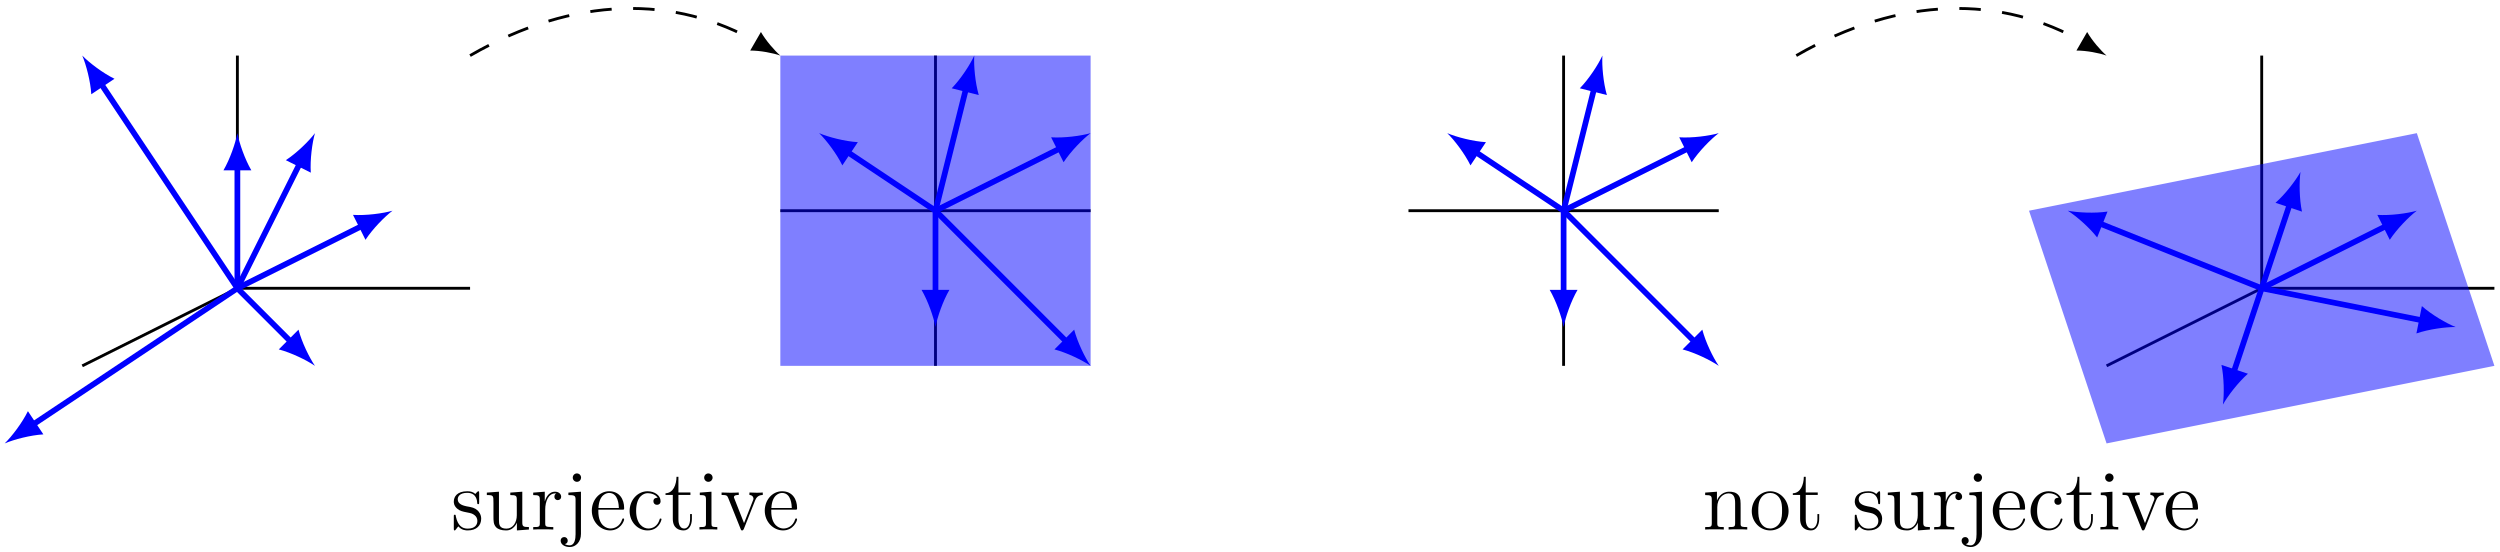
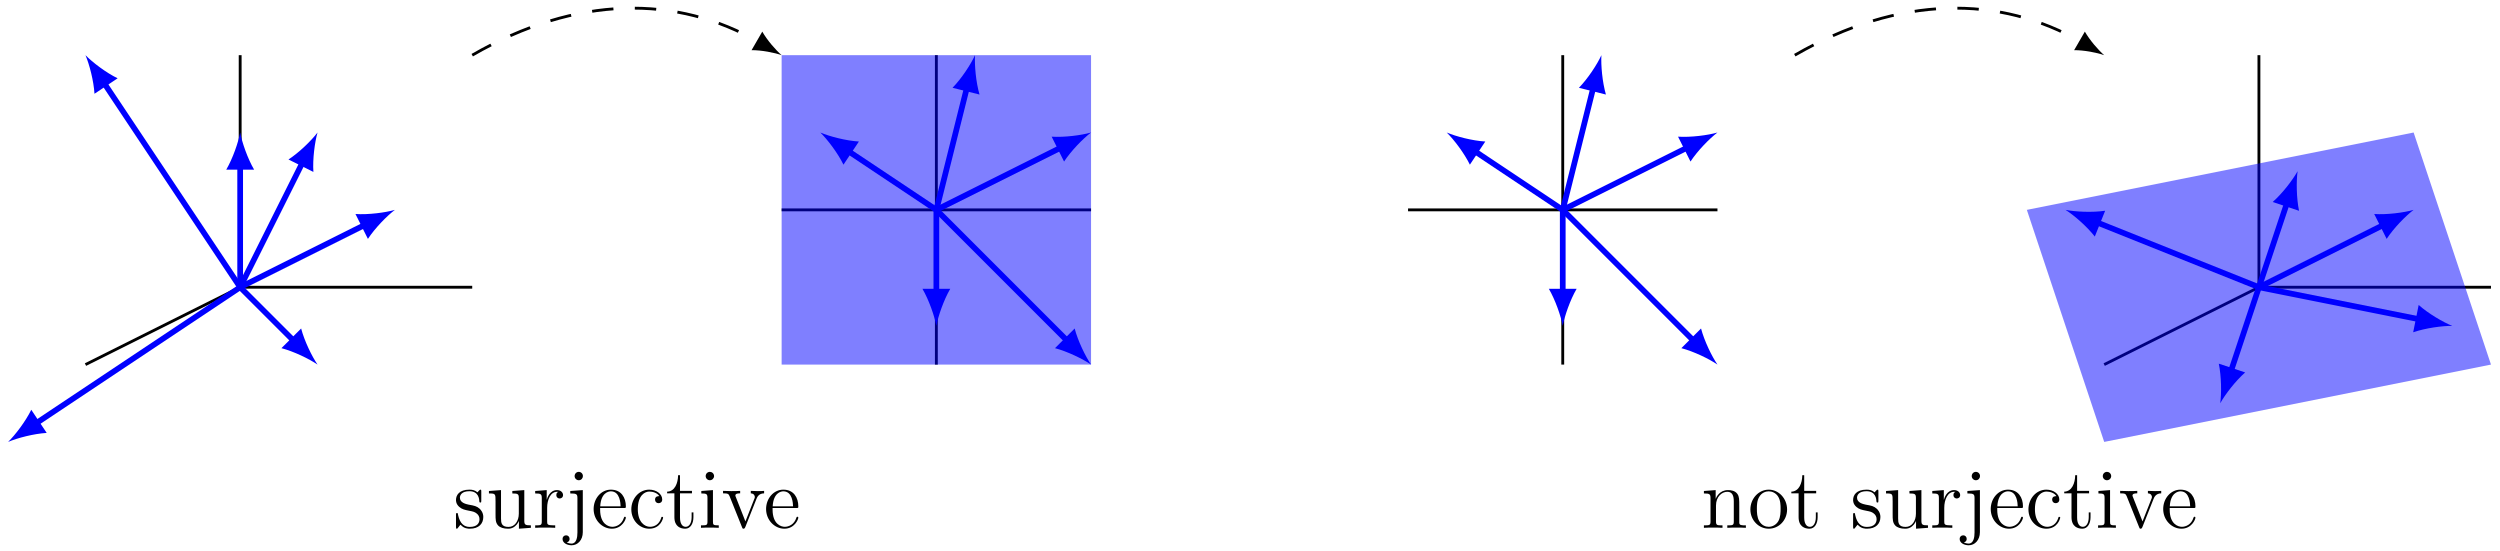
- <svg xmlns="http://www.w3.org/2000/svg" xmlns:xlink="http://www.w3.org/1999/xlink" width="348.08pt" height="76.835pt" viewBox="0 0 348.08 76.835" version="1.1">
+ <svg xmlns="http://www.w3.org/2000/svg" xmlns:xlink="http://www.w3.org/1999/xlink" width="349.04pt" height="76.88pt" viewBox="0 0 349.04 76.88" version="1.1">
  <defs>
    <g>
      <symbol overflow="visible" id="glyph0-0">
        <path style="stroke:none;" d="" />
      </symbol>
      <symbol overflow="visible" id="glyph0-1">
        <path style="stroke:none;" d="M 4.203 -1.516 C 4.203 -2.156 3.812 -2.547 3.703 -2.656 C 3.281 -3.031 2.953 -3.094 2.156 -3.234 C 1.812 -3.312 0.938 -3.484 0.938 -4.203 C 0.938 -4.562 1.188 -5.109 2.266 -5.109 C 3.562 -5.109 3.641 -4 3.656 -3.641 C 3.672 -3.531 3.75 -3.531 3.797 -3.531 C 3.922 -3.531 3.922 -3.594 3.922 -3.812 L 3.922 -5.062 C 3.922 -5.266 3.922 -5.328 3.797 -5.328 C 3.703 -5.328 3.484 -5.062 3.391 -4.953 C 3.031 -5.266 2.656 -5.328 2.266 -5.328 C 0.828 -5.328 0.391 -4.547 0.391 -3.891 C 0.391 -3.75 0.391 -3.328 0.844 -2.922 C 1.234 -2.578 1.641 -2.5 2.188 -2.391 C 2.844 -2.266 3 -2.219 3.297 -1.984 C 3.516 -1.812 3.672 -1.547 3.672 -1.203 C 3.672 -0.688 3.375 -0.125 2.312 -0.125 C 1.531 -0.125 0.953 -0.578 0.688 -1.766 C 0.641 -1.984 0.641 -2.016 0.641 -2.016 C 0.609 -2.062 0.562 -2.062 0.531 -2.062 C 0.391 -2.062 0.391 -2 0.391 -1.781 L 0.391 -0.156 C 0.391 0.062 0.391 0.125 0.516 0.125 C 0.578 0.125 0.578 0.109 0.781 -0.141 C 0.844 -0.234 0.844 -0.25 1.031 -0.438 C 1.484 0.125 2.125 0.125 2.328 0.125 C 3.578 0.125 4.203 -0.578 4.203 -1.516 Z M 4.203 -1.516 " />
      </symbol>
      <symbol overflow="visible" id="glyph0-2">
        <path style="stroke:none;" d="M 6.234 0 L 6.234 -0.344 C 5.422 -0.344 5.312 -0.438 5.312 -1.016 L 5.312 -5.266 L 3.641 -5.141 L 3.641 -4.797 C 4.453 -4.797 4.547 -4.703 4.547 -4.125 L 4.547 -1.984 C 4.547 -0.969 4 -0.125 3.109 -0.125 C 2.125 -0.125 2.062 -0.688 2.062 -1.312 L 2.062 -5.266 L 0.375 -5.141 L 0.375 -4.797 C 1.297 -4.797 1.297 -4.75 1.297 -3.688 L 1.297 -1.906 C 1.297 -1.156 1.297 -0.734 1.656 -0.328 C 1.938 -0.031 2.422 0.125 3.031 0.125 C 3.234 0.125 3.625 0.125 4.031 -0.234 C 4.375 -0.5 4.562 -0.953 4.562 -0.953 L 4.562 0.125 Z M 6.234 0 " />
      </symbol>
      <symbol overflow="visible" id="glyph0-3">
        <path style="stroke:none;" d="M 4.219 -4.578 C 4.219 -4.938 3.891 -5.266 3.375 -5.266 C 2.359 -5.266 2.016 -4.172 1.953 -3.938 L 1.938 -3.938 L 1.938 -5.266 L 0.328 -5.141 L 0.328 -4.797 C 1.141 -4.797 1.25 -4.703 1.25 -4.125 L 1.25 -0.891 C 1.25 -0.344 1.109 -0.344 0.328 -0.344 L 0.328 0 C 0.672 -0.031 1.328 -0.031 1.688 -0.031 C 2.016 -0.031 2.859 -0.031 3.125 0 L 3.125 -0.344 L 2.891 -0.344 C 2.016 -0.344 2 -0.484 2 -0.906 L 2 -2.781 C 2 -3.938 2.469 -5.031 3.391 -5.031 C 3.484 -5.031 3.516 -5.031 3.562 -5.016 C 3.469 -4.969 3.281 -4.906 3.281 -4.578 C 3.281 -4.234 3.547 -4.094 3.734 -4.094 C 3.984 -4.094 4.219 -4.25 4.219 -4.578 Z M 4.219 -4.578 " />
      </symbol>
      <symbol overflow="visible" id="glyph0-4">
        <path style="stroke:none;" d="M 2.422 0.609 L 2.422 -5.266 L 0.672 -5.141 L 0.672 -4.797 C 1.562 -4.797 1.672 -4.703 1.672 -4.125 L 1.672 0.656 C 1.672 1.312 1.547 2.203 0.844 2.203 C 0.844 2.203 0.453 2.203 0.172 2.031 C 0.484 1.969 0.578 1.75 0.578 1.547 C 0.578 1.266 0.375 1.047 0.094 1.047 C -0.203 1.047 -0.406 1.266 -0.406 1.547 C -0.406 2.125 0.234 2.438 0.859 2.438 C 1.719 2.438 2.422 1.703 2.422 0.609 Z M 2.438 -7.219 C 2.438 -7.578 2.156 -7.812 1.859 -7.812 C 1.531 -7.812 1.281 -7.547 1.281 -7.219 C 1.281 -6.906 1.547 -6.641 1.859 -6.641 C 2.219 -6.641 2.438 -6.938 2.438 -7.219 Z M 2.438 -7.219 " />
      </symbol>
      <symbol overflow="visible" id="glyph0-5">
        <path style="stroke:none;" d="M 4.859 -1.422 C 4.859 -1.5 4.812 -1.547 4.734 -1.547 C 4.641 -1.547 4.609 -1.484 4.594 -1.422 C 4.281 -0.422 3.484 -0.141 2.969 -0.141 C 2.469 -0.141 1.266 -0.484 1.266 -2.547 L 1.266 -2.766 L 4.578 -2.766 C 4.844 -2.766 4.859 -2.766 4.859 -3 C 4.859 -4.203 4.219 -5.328 2.766 -5.328 C 1.406 -5.328 0.359 -4.094 0.359 -2.625 C 0.359 -1.047 1.578 0.125 2.906 0.125 C 4.328 0.125 4.859 -1.172 4.859 -1.422 Z M 4.125 -3 L 1.281 -3 C 1.375 -4.875 2.422 -5.094 2.766 -5.094 C 4.047 -5.094 4.109 -3.406 4.125 -3 Z M 4.125 -3 " />
      </symbol>
      <symbol overflow="visible" id="glyph0-6">
        <path style="stroke:none;" d="M 4.859 -1.422 C 4.859 -1.531 4.766 -1.531 4.734 -1.531 C 4.625 -1.531 4.609 -1.5 4.578 -1.344 C 4.312 -0.5 3.672 -0.141 3.031 -0.141 C 2.297 -0.141 1.328 -0.781 1.328 -2.594 C 1.328 -4.578 2.344 -5.062 2.938 -5.062 C 3.391 -5.062 4.047 -4.891 4.328 -4.422 C 4.188 -4.422 3.734 -4.422 3.734 -3.938 C 3.734 -3.641 3.938 -3.438 4.234 -3.438 C 4.5 -3.438 4.734 -3.609 4.734 -3.953 C 4.734 -4.75 3.891 -5.328 2.922 -5.328 C 1.531 -5.328 0.422 -4.094 0.422 -2.578 C 0.422 -1.047 1.562 0.125 2.922 0.125 C 4.5 0.125 4.859 -1.312 4.859 -1.422 Z M 4.859 -1.422 " />
      </symbol>
      <symbol overflow="visible" id="glyph0-7">
        <path style="stroke:none;" d="M 3.891 -1.484 L 3.891 -2.156 L 3.641 -2.156 L 3.641 -1.5 C 3.641 -0.641 3.281 -0.141 2.828 -0.141 C 2.016 -0.141 2.016 -1.25 2.016 -1.453 L 2.016 -4.812 L 3.688 -4.812 L 3.688 -5.156 L 2.016 -5.156 L 2.016 -7.344 L 1.75 -7.344 C 1.734 -6.234 1.297 -5.078 0.219 -5.047 L 0.219 -4.812 L 1.234 -4.812 L 1.234 -1.484 C 1.234 -0.156 2.109 0.125 2.75 0.125 C 3.5 0.125 3.891 -0.625 3.891 -1.484 Z M 3.891 -1.484 " />
      </symbol>
      <symbol overflow="visible" id="glyph0-8">
        <path style="stroke:none;" d="M 2.875 0 L 2.875 -0.344 C 2.109 -0.344 2.062 -0.406 2.062 -0.875 L 2.062 -5.266 L 0.438 -5.141 L 0.438 -4.797 C 1.188 -4.797 1.297 -4.719 1.297 -4.141 L 1.297 -0.891 C 1.297 -0.344 1.172 -0.344 0.391 -0.344 L 0.391 0 C 0.734 -0.031 1.297 -0.031 1.656 -0.031 C 1.781 -0.031 2.469 -0.031 2.875 0 Z M 2.219 -7.219 C 2.219 -7.578 1.922 -7.812 1.641 -7.812 C 1.297 -7.812 1.047 -7.547 1.047 -7.219 C 1.047 -6.906 1.312 -6.641 1.625 -6.641 C 1.984 -6.641 2.219 -6.938 2.219 -7.219 Z M 2.219 -7.219 " />
      </symbol>
      <symbol overflow="visible" id="glyph0-9">
        <path style="stroke:none;" d="M 5.953 -4.812 L 5.953 -5.156 C 5.609 -5.125 5.438 -5.125 5.062 -5.125 L 4.094 -5.156 L 4.094 -4.812 C 4.594 -4.781 4.656 -4.422 4.656 -4.297 C 4.656 -4.188 4.625 -4.125 4.562 -3.984 L 3.344 -0.891 L 2.016 -4.266 C 1.953 -4.438 1.938 -4.438 1.938 -4.5 C 1.938 -4.812 2.391 -4.812 2.609 -4.812 L 2.609 -5.156 C 2.312 -5.125 1.688 -5.125 1.359 -5.125 L 0.219 -5.156 L 0.219 -4.812 C 0.891 -4.812 1 -4.75 1.141 -4.391 L 2.859 -0.109 C 2.922 0.062 2.938 0.125 3.078 0.125 C 3.172 0.125 3.234 0.094 3.328 -0.109 L 4.875 -4.016 C 4.984 -4.281 5.188 -4.797 5.953 -4.812 Z M 5.953 -4.812 " />
      </symbol>
      <symbol overflow="visible" id="glyph0-10">
        <path style="stroke:none;" d="M 6.234 0 L 6.234 -0.344 C 5.625 -0.344 5.328 -0.344 5.312 -0.703 L 5.312 -2.906 C 5.312 -4.016 5.312 -4.344 5.047 -4.734 C 4.703 -5.203 4.141 -5.266 3.734 -5.266 C 2.562 -5.266 2.109 -4.281 2.016 -4.047 L 2.016 -5.266 L 0.375 -5.141 L 0.375 -4.797 C 1.188 -4.797 1.297 -4.703 1.297 -4.125 L 1.297 -0.891 C 1.297 -0.344 1.156 -0.344 0.375 -0.344 L 0.375 0 C 0.688 -0.031 1.344 -0.031 1.672 -0.031 C 2.016 -0.031 2.672 -0.031 2.969 0 L 2.969 -0.344 C 2.219 -0.344 2.062 -0.344 2.062 -0.891 L 2.062 -3.109 C 2.062 -4.359 2.891 -5.031 3.641 -5.031 C 4.375 -5.031 4.547 -4.422 4.547 -3.688 L 4.547 -0.891 C 4.547 -0.344 4.406 -0.344 3.641 -0.344 L 3.641 0 C 3.938 -0.031 4.594 -0.031 4.922 -0.031 C 5.266 -0.031 5.922 -0.031 6.234 0 Z M 6.234 0 " />
      </symbol>
      <symbol overflow="visible" id="glyph0-11">
        <path style="stroke:none;" d="M 5.484 -2.562 C 5.484 -4.094 4.312 -5.328 2.922 -5.328 C 1.5 -5.328 0.359 -4.062 0.359 -2.562 C 0.359 -1.031 1.547 0.125 2.922 0.125 C 4.328 0.125 5.484 -1.047 5.484 -2.562 Z M 4.578 -2.672 C 4.578 -2.25 4.578 -1.5 4.266 -0.938 C 3.938 -0.375 3.375 -0.141 2.922 -0.141 C 2.484 -0.141 1.953 -0.328 1.609 -0.922 C 1.281 -1.453 1.266 -2.156 1.266 -2.672 C 1.266 -3.125 1.266 -3.844 1.641 -4.391 C 1.969 -4.906 2.5 -5.094 2.922 -5.094 C 3.375 -5.094 3.891 -4.875 4.203 -4.406 C 4.578 -3.859 4.578 -3.109 4.578 -2.672 Z M 4.578 -2.672 " />
      </symbol>
    </g>
    <clipPath id="clip1">
-       <path d="M 63 65 L 107 65 L 107 76.836 L 63 76.836 Z M 63 65 " />
+       <path d="M 63 65 L 107 65 L 107 76.879 L 63 76.879 Z M 63 65 " />
    </clipPath>
    <clipPath id="clip2">
-       <path d="M 303 28 L 348.078 28 L 348.078 56 L 303 56 Z M 303 28 " />
+       <path d="M 304 28 L 349.039 28 L 349.039 56 L 304 56 Z M 304 28 " />
    </clipPath>
    <clipPath id="clip3">
-       <path d="M 258 65 L 302 65 L 302 76.836 L 258 76.836 Z M 258 65 " />
+       <path d="M 258 65 L 302 65 L 302 76.879 L 258 76.879 Z M 258 65 " />
    </clipPath>
  </defs>
  <g id="surface1">
-     <path style="fill:none;stroke-width:0.399;stroke-linecap:butt;stroke-linejoin:miter;stroke:rgb(0%,0%,0%);stroke-opacity:1;stroke-miterlimit:10;" d="M -0.001 0 L 32.397 0 " transform="matrix(1,0,0,-1,33.052,40.13705)" />
-     <path style="fill:none;stroke-width:0.399;stroke-linecap:butt;stroke-linejoin:miter;stroke:rgb(0%,0%,0%);stroke-opacity:1;stroke-miterlimit:10;" d="M -0.001 0 L -0.001 32.399 " transform="matrix(1,0,0,-1,33.052,40.13705)" />
-     <path style="fill:none;stroke-width:0.399;stroke-linecap:butt;stroke-linejoin:miter;stroke:rgb(0%,0%,0%);stroke-opacity:1;stroke-miterlimit:10;" d="M -0.001 0 L -21.599 -10.8 " transform="matrix(1,0,0,-1,33.052,40.13705)" />
-     <path style="fill:none;stroke-width:0.797;stroke-linecap:butt;stroke-linejoin:miter;stroke:rgb(0%,0%,100%);stroke-opacity:1;stroke-miterlimit:10;" d="M -0.001 0 L 17.428 8.715 " transform="matrix(1,0,0,-1,33.052,40.13705)" />
-     <path style=" stroke:none;fill-rule:nonzero;fill:rgb(0%,0%,100%);fill-opacity:1;" d="M 54.652 29.336 C 53.301 29.723 50.945 30.031 49.148 29.918 L 50.887 33.391 C 51.871 31.887 53.531 30.188 54.652 29.336 " />
-     <path style="fill:none;stroke-width:0.797;stroke-linecap:butt;stroke-linejoin:miter;stroke:rgb(0%,0%,100%);stroke-opacity:1;stroke-miterlimit:10;" d="M -0.001 0 L 8.714 17.43 " transform="matrix(1,0,0,-1,33.052,40.13705)" />
-     <path style=" stroke:none;fill-rule:nonzero;fill:rgb(0%,0%,100%);fill-opacity:1;" d="M 43.852 18.539 C 43.004 19.656 41.305 21.316 39.797 22.301 L 43.273 24.039 C 43.156 22.246 43.465 19.891 43.852 18.539 " />
-     <path style="fill:none;stroke-width:0.797;stroke-linecap:butt;stroke-linejoin:miter;stroke:rgb(0%,0%,100%);stroke-opacity:1;stroke-miterlimit:10;" d="M -0.001 0 L -0.001 16.938 " transform="matrix(1,0,0,-1,33.052,40.13705)" />
-     <path style=" stroke:none;fill-rule:nonzero;fill:rgb(0%,0%,100%);fill-opacity:1;" d="M 33.051 18.539 C 32.793 19.918 32.016 22.164 31.109 23.719 L 34.996 23.719 C 34.09 22.164 33.312 19.918 33.051 18.539 " />
-     <path style="fill:none;stroke-width:0.797;stroke-linecap:butt;stroke-linejoin:miter;stroke:rgb(0%,0%,100%);stroke-opacity:1;stroke-miterlimit:10;" d="M -0.001 0 L 7.503 -7.504 " transform="matrix(1,0,0,-1,33.052,40.13705)" />
-     <path style=" stroke:none;fill-rule:nonzero;fill:rgb(0%,0%,100%);fill-opacity:1;" d="M 43.852 50.938 C 43.059 49.777 42.02 47.641 41.562 45.898 L 38.816 48.648 C 40.555 49.105 42.691 50.145 43.852 50.938 " />
-     <path style="fill:none;stroke-width:0.797;stroke-linecap:butt;stroke-linejoin:miter;stroke:rgb(0%,0%,100%);stroke-opacity:1;stroke-miterlimit:10;" d="M -0.001 0 L -19.013 28.52 " transform="matrix(1,0,0,-1,33.052,40.13705)" />
-     <path style=" stroke:none;fill-rule:nonzero;fill:rgb(0%,0%,100%);fill-opacity:1;" d="M 11.453 7.738 C 12.004 9.031 12.602 11.328 12.711 13.125 L 15.941 10.969 C 14.324 10.18 12.434 8.742 11.453 7.738 " />
-     <path style="fill:none;stroke-width:0.797;stroke-linecap:butt;stroke-linejoin:miter;stroke:rgb(0%,0%,100%);stroke-opacity:1;stroke-miterlimit:10;" d="M -0.001 0 L -28.521 -19.011 " transform="matrix(1,0,0,-1,33.052,40.13705)" />
-     <path style=" stroke:none;fill-rule:nonzero;fill:rgb(0%,0%,100%);fill-opacity:1;" d="M 0.652 61.738 C 1.945 61.188 4.246 60.586 6.039 60.48 L 3.887 57.246 C 3.094 58.863 1.66 60.754 0.652 61.738 " />
-     <path style="fill:none;stroke-width:0.399;stroke-linecap:butt;stroke-linejoin:miter;stroke:rgb(0%,0%,0%);stroke-opacity:1;stroke-dasharray:2.989,2.989;stroke-miterlimit:10;" d="M 32.397 32.399 C 46.987 40.821 61.011 40.821 72.491 34.192 " transform="matrix(1,0,0,-1,33.052,40.13705)" />
-     <path style=" stroke:none;fill-rule:nonzero;fill:rgb(0%,0%,0%);fill-opacity:1;" d="M 108.648 7.738 C 107.828 7.035 106.633 5.652 105.945 4.453 L 104.453 7.039 C 105.836 7.035 107.629 7.379 108.648 7.738 " />
-     <path style="fill:none;stroke-width:0.399;stroke-linecap:butt;stroke-linejoin:miter;stroke:rgb(0%,0%,0%);stroke-opacity:1;stroke-miterlimit:10;" d="M 75.596 10.801 L 118.796 10.801 " transform="matrix(1,0,0,-1,33.052,40.13705)" />
-     <path style="fill:none;stroke-width:0.399;stroke-linecap:butt;stroke-linejoin:miter;stroke:rgb(0%,0%,0%);stroke-opacity:1;stroke-miterlimit:10;" d="M 97.198 -10.8 L 97.198 32.399 " transform="matrix(1,0,0,-1,33.052,40.13705)" />
-     <path style="fill:none;stroke-width:0.797;stroke-linecap:butt;stroke-linejoin:miter;stroke:rgb(0%,0%,100%);stroke-opacity:1;stroke-miterlimit:10;" d="M 97.198 10.801 L 101.468 27.875 " transform="matrix(1,0,0,-1,33.052,40.13705)" />
-     <path style=" stroke:none;fill-rule:nonzero;fill:rgb(0%,0%,100%);fill-opacity:1;" d="M 135.648 7.738 C 135.062 9.016 133.766 11.004 132.508 12.293 L 136.277 13.234 C 135.773 11.508 135.566 9.141 135.648 7.738 " />
-     <path style="fill:none;stroke-width:0.797;stroke-linecap:butt;stroke-linejoin:miter;stroke:rgb(0%,0%,100%);stroke-opacity:1;stroke-miterlimit:10;" d="M 97.198 10.801 L 114.628 19.516 " transform="matrix(1,0,0,-1,33.052,40.13705)" />
-     <path style=" stroke:none;fill-rule:nonzero;fill:rgb(0%,0%,100%);fill-opacity:1;" d="M 151.848 18.539 C 150.496 18.922 148.141 19.234 146.348 19.117 L 148.086 22.59 C 149.07 21.086 150.73 19.387 151.848 18.539 " />
-     <path style="fill:none;stroke-width:0.797;stroke-linecap:butt;stroke-linejoin:miter;stroke:rgb(0%,0%,100%);stroke-opacity:1;stroke-miterlimit:10;" d="M 97.198 10.801 L 84.878 19.012 " transform="matrix(1,0,0,-1,33.052,40.13705)" />
-     <path style=" stroke:none;fill-rule:nonzero;fill:rgb(0%,0%,100%);fill-opacity:1;" d="M 114.051 18.539 C 115.055 19.52 116.492 21.41 117.281 23.027 L 119.438 19.793 C 117.641 19.688 115.344 19.09 114.051 18.539 " />
-     <path style="fill:none;stroke-width:0.797;stroke-linecap:butt;stroke-linejoin:miter;stroke:rgb(0%,0%,100%);stroke-opacity:1;stroke-miterlimit:10;" d="M 97.198 10.801 L 97.198 -0.738 " transform="matrix(1,0,0,-1,33.052,40.13705)" />
-     <path style=" stroke:none;fill-rule:nonzero;fill:rgb(0%,0%,100%);fill-opacity:1;" d="M 130.25 45.535 C 130.508 44.156 131.285 41.91 132.191 40.355 L 128.305 40.355 C 129.215 41.91 129.992 44.156 130.25 45.535 " />
-     <path style="fill:none;stroke-width:0.797;stroke-linecap:butt;stroke-linejoin:miter;stroke:rgb(0%,0%,100%);stroke-opacity:1;stroke-miterlimit:10;" d="M 97.198 10.801 L 115.499 -7.504 " transform="matrix(1,0,0,-1,33.052,40.13705)" />
-     <path style=" stroke:none;fill-rule:nonzero;fill:rgb(0%,0%,100%);fill-opacity:1;" d="M 151.848 50.938 C 151.055 49.777 150.016 47.641 149.559 45.898 L 146.812 48.648 C 148.551 49.105 150.688 50.145 151.848 50.938 " />
-     <path style=" stroke:none;fill-rule:nonzero;fill:rgb(0%,0%,100%);fill-opacity:0.5;" d="M 108.648 50.938 L 108.648 7.738 L 151.848 7.738 L 151.848 50.938 Z M 108.648 50.938 " />
+     <path style="fill:none;stroke-width:0.399;stroke-linecap:butt;stroke-linejoin:miter;stroke:rgb(0%,0%,0%);stroke-opacity:1;stroke-miterlimit:10;" d="M -0.001 -0.001 L 32.398 -0.001 " transform="matrix(1,0,0,-1,33.532,40.101)" />
+     <path style="fill:none;stroke-width:0.399;stroke-linecap:butt;stroke-linejoin:miter;stroke:rgb(0%,0%,0%);stroke-opacity:1;stroke-miterlimit:10;" d="M -0.001 -0.001 L -0.001 32.398 " transform="matrix(1,0,0,-1,33.532,40.101)" />
+     <path style="fill:none;stroke-width:0.399;stroke-linecap:butt;stroke-linejoin:miter;stroke:rgb(0%,0%,0%);stroke-opacity:1;stroke-miterlimit:10;" d="M -0.001 -0.001 L -21.598 -10.801 " transform="matrix(1,0,0,-1,33.532,40.101)" />
+     <path style="fill:none;stroke-width:0.797;stroke-linecap:butt;stroke-linejoin:miter;stroke:rgb(0%,0%,100%);stroke-opacity:1;stroke-miterlimit:10;" d="M -0.001 -0.001 L 17.429 8.714 " transform="matrix(1,0,0,-1,33.532,40.101)" />
+     <path style=" stroke:none;fill-rule:nonzero;fill:rgb(0%,0%,100%);fill-opacity:1;" d="M 55.133 29.301 C 53.781 29.688 51.426 29.996 49.629 29.879 L 51.367 33.355 C 52.352 31.848 54.012 30.152 55.133 29.301 " />
+     <path style="fill:none;stroke-width:0.797;stroke-linecap:butt;stroke-linejoin:miter;stroke:rgb(0%,0%,100%);stroke-opacity:1;stroke-miterlimit:10;" d="M -0.001 -0.001 L 8.714 17.429 " transform="matrix(1,0,0,-1,33.532,40.101)" />
+     <path style=" stroke:none;fill-rule:nonzero;fill:rgb(0%,0%,100%);fill-opacity:1;" d="M 44.332 18.5 C 43.48 19.621 41.785 21.281 40.277 22.266 L 43.754 24.004 C 43.637 22.207 43.945 19.852 44.332 18.5 " />
+     <path style="fill:none;stroke-width:0.797;stroke-linecap:butt;stroke-linejoin:miter;stroke:rgb(0%,0%,100%);stroke-opacity:1;stroke-miterlimit:10;" d="M -0.001 -0.001 L -0.001 16.937 " transform="matrix(1,0,0,-1,33.532,40.101)" />
+     <path style=" stroke:none;fill-rule:nonzero;fill:rgb(0%,0%,100%);fill-opacity:1;" d="M 33.531 18.5 C 33.273 19.883 32.496 22.129 31.59 23.684 L 35.477 23.684 C 34.566 22.129 33.793 19.883 33.531 18.5 " />
+     <path style="fill:none;stroke-width:0.797;stroke-linecap:butt;stroke-linejoin:miter;stroke:rgb(0%,0%,100%);stroke-opacity:1;stroke-miterlimit:10;" d="M -0.001 -0.001 L 7.503 -7.504 " transform="matrix(1,0,0,-1,33.532,40.101)" />
+     <path style=" stroke:none;fill-rule:nonzero;fill:rgb(0%,0%,100%);fill-opacity:1;" d="M 44.332 50.902 C 43.539 49.742 42.5 47.605 42.043 45.863 L 39.293 48.609 C 41.035 49.07 43.172 50.105 44.332 50.902 " />
+     <path style="fill:none;stroke-width:0.797;stroke-linecap:butt;stroke-linejoin:miter;stroke:rgb(0%,0%,100%);stroke-opacity:1;stroke-miterlimit:10;" d="M -0.001 -0.001 L -19.012 28.519 " transform="matrix(1,0,0,-1,33.532,40.101)" />
+     <path style=" stroke:none;fill-rule:nonzero;fill:rgb(0%,0%,100%);fill-opacity:1;" d="M 11.934 7.703 C 12.484 8.996 13.082 11.293 13.191 13.09 L 16.422 10.934 C 14.805 10.145 12.914 8.707 11.934 7.703 " />
+     <path style="fill:none;stroke-width:0.797;stroke-linecap:butt;stroke-linejoin:miter;stroke:rgb(0%,0%,100%);stroke-opacity:1;stroke-miterlimit:10;" d="M -0.001 -0.001 L -28.52 -19.012 " transform="matrix(1,0,0,-1,33.532,40.101)" />
+     <path style=" stroke:none;fill-rule:nonzero;fill:rgb(0%,0%,100%);fill-opacity:1;" d="M 1.133 61.699 C 2.426 61.148 4.727 60.551 6.52 60.441 L 4.367 57.211 C 3.574 58.828 2.137 60.719 1.133 61.699 " />
+     <path style="fill:none;stroke-width:0.399;stroke-linecap:butt;stroke-linejoin:miter;stroke:rgb(0%,0%,0%);stroke-opacity:1;stroke-dasharray:2.989,2.989;stroke-miterlimit:10;" d="M 32.398 32.398 C 46.988 40.824 61.007 40.824 72.491 34.191 " transform="matrix(1,0,0,-1,33.532,40.101)" />
+     <path style=" stroke:none;fill-rule:nonzero;fill:rgb(0%,0%,0%);fill-opacity:1;" d="M 109.129 7.703 C 108.309 6.996 107.113 5.617 106.426 4.414 L 104.93 7.004 C 106.316 6.996 108.109 7.344 109.129 7.703 " />
+     <path style="fill:none;stroke-width:0.399;stroke-linecap:butt;stroke-linejoin:miter;stroke:rgb(0%,0%,0%);stroke-opacity:1;stroke-miterlimit:10;" d="M 75.597 10.8 L 118.796 10.8 " transform="matrix(1,0,0,-1,33.532,40.101)" />
+     <path style="fill:none;stroke-width:0.399;stroke-linecap:butt;stroke-linejoin:miter;stroke:rgb(0%,0%,0%);stroke-opacity:1;stroke-miterlimit:10;" d="M 97.198 -10.801 L 97.198 32.398 " transform="matrix(1,0,0,-1,33.532,40.101)" />
+     <path style="fill:none;stroke-width:0.797;stroke-linecap:butt;stroke-linejoin:miter;stroke:rgb(0%,0%,100%);stroke-opacity:1;stroke-miterlimit:10;" d="M 97.198 10.8 L 101.468 27.874 " transform="matrix(1,0,0,-1,33.532,40.101)" />
+     <path style=" stroke:none;fill-rule:nonzero;fill:rgb(0%,0%,100%);fill-opacity:1;" d="M 136.129 7.703 C 135.543 8.98 134.246 10.969 132.988 12.258 L 136.758 13.199 C 136.254 11.473 136.047 9.105 136.129 7.703 " />
+     <path style="fill:none;stroke-width:0.797;stroke-linecap:butt;stroke-linejoin:miter;stroke:rgb(0%,0%,100%);stroke-opacity:1;stroke-miterlimit:10;" d="M 97.198 10.8 L 114.628 19.515 " transform="matrix(1,0,0,-1,33.532,40.101)" />
+     <path style=" stroke:none;fill-rule:nonzero;fill:rgb(0%,0%,100%);fill-opacity:1;" d="M 152.328 18.5 C 150.977 18.887 148.621 19.195 146.828 19.082 L 148.562 22.555 C 149.547 21.051 151.207 19.352 152.328 18.5 " />
+     <path style="fill:none;stroke-width:0.797;stroke-linecap:butt;stroke-linejoin:miter;stroke:rgb(0%,0%,100%);stroke-opacity:1;stroke-miterlimit:10;" d="M 97.198 10.8 L 84.878 19.015 " transform="matrix(1,0,0,-1,33.532,40.101)" />
+     <path style=" stroke:none;fill-rule:nonzero;fill:rgb(0%,0%,100%);fill-opacity:1;" d="M 114.531 18.5 C 115.535 19.484 116.973 21.375 117.762 22.992 L 119.918 19.758 C 118.121 19.652 115.824 19.051 114.531 18.5 " />
+     <path style="fill:none;stroke-width:0.797;stroke-linecap:butt;stroke-linejoin:miter;stroke:rgb(0%,0%,100%);stroke-opacity:1;stroke-miterlimit:10;" d="M 97.198 10.8 L 97.198 -0.739 " transform="matrix(1,0,0,-1,33.532,40.101)" />
+     <path style=" stroke:none;fill-rule:nonzero;fill:rgb(0%,0%,100%);fill-opacity:1;" d="M 130.73 45.5 C 130.988 44.121 131.766 41.875 132.672 40.32 L 128.785 40.32 C 129.691 41.875 130.469 44.121 130.73 45.5 " />
+     <path style="fill:none;stroke-width:0.797;stroke-linecap:butt;stroke-linejoin:miter;stroke:rgb(0%,0%,100%);stroke-opacity:1;stroke-miterlimit:10;" d="M 97.198 10.8 L 115.499 -7.504 " transform="matrix(1,0,0,-1,33.532,40.101)" />
+     <path style=" stroke:none;fill-rule:nonzero;fill:rgb(0%,0%,100%);fill-opacity:1;" d="M 152.328 50.902 C 151.535 49.742 150.496 47.605 150.039 45.863 L 147.293 48.609 C 149.031 49.07 151.168 50.105 152.328 50.902 " />
+     <path style=" stroke:none;fill-rule:nonzero;fill:rgb(0%,0%,100%);fill-opacity:0.5;" d="M 109.129 50.902 L 109.129 7.703 L 152.328 7.703 L 152.328 50.902 Z M 109.129 50.902 " />
    <g clip-path="url(#clip1)" clip-rule="nonzero">
      <g style="fill:rgb(0%,0%,0%);fill-opacity:1;">
-         <use xlink:href="#glyph0-1" x="62.793" y="73.727" />
-         <use xlink:href="#glyph0-2" x="67.408" y="73.727" />
-         <use xlink:href="#glyph0-3" x="73.911" y="73.727" />
-         <use xlink:href="#glyph0-4" x="78.466" y="73.727" />
-         <use xlink:href="#glyph0-5" x="82.041" y="73.727" />
-         <use xlink:href="#glyph0-6" x="87.241" y="73.727" />
-         <use xlink:href="#glyph0-7" x="92.442" y="73.727" />
-         <use xlink:href="#glyph0-8" x="96.997" y="73.727" />
-         <use xlink:href="#glyph0-9" x="100.249" y="73.727" />
+         <use xlink:href="#glyph0-1" x="63.273" y="73.691" />
+         <use xlink:href="#glyph0-2" x="67.888" y="73.691" />
+         <use xlink:href="#glyph0-3" x="74.391" y="73.691" />
+         <use xlink:href="#glyph0-4" x="78.946" y="73.691" />
+         <use xlink:href="#glyph0-5" x="82.521" y="73.691" />
+         <use xlink:href="#glyph0-6" x="87.721" y="73.691" />
+         <use xlink:href="#glyph0-7" x="92.922" y="73.691" />
+         <use xlink:href="#glyph0-8" x="97.477" y="73.691" />
+         <use xlink:href="#glyph0-9" x="100.729" y="73.691" />
      </g>
    </g>
    <g style="fill:rgb(0%,0%,0%);fill-opacity:1;">
-       <use xlink:href="#glyph0-5" x="106.119" y="73.727" />
+       <use xlink:href="#glyph0-5" x="106.599" y="73.691" />
    </g>
-     <path style="fill:none;stroke-width:0.399;stroke-linecap:butt;stroke-linejoin:miter;stroke:rgb(0%,0%,0%);stroke-opacity:1;stroke-miterlimit:10;" d="M -21.599 10.801 L 21.601 10.801 " transform="matrix(1,0,0,-1,217.704,40.13705)" />
-     <path style="fill:none;stroke-width:0.399;stroke-linecap:butt;stroke-linejoin:miter;stroke:rgb(0%,0%,0%);stroke-opacity:1;stroke-miterlimit:10;" d="M -0.001 -10.8 L -0.001 32.399 " transform="matrix(1,0,0,-1,217.704,40.13705)" />
-     <path style="fill:none;stroke-width:0.797;stroke-linecap:butt;stroke-linejoin:miter;stroke:rgb(0%,0%,100%);stroke-opacity:1;stroke-miterlimit:10;" d="M -0.001 10.801 L 4.269 27.875 " transform="matrix(1,0,0,-1,217.704,40.13705)" />
-     <path style=" stroke:none;fill-rule:nonzero;fill:rgb(0%,0%,100%);fill-opacity:1;" d="M 223.105 7.738 C 222.516 9.016 221.219 11.004 219.961 12.293 L 223.73 13.234 C 223.23 11.508 223.02 9.141 223.105 7.738 " />
-     <path style="fill:none;stroke-width:0.797;stroke-linecap:butt;stroke-linejoin:miter;stroke:rgb(0%,0%,100%);stroke-opacity:1;stroke-miterlimit:10;" d="M -0.001 10.801 L 17.429 19.516 " transform="matrix(1,0,0,-1,217.704,40.13705)" />
-     <path style=" stroke:none;fill-rule:nonzero;fill:rgb(0%,0%,100%);fill-opacity:1;" d="M 239.305 18.539 C 237.953 18.922 235.598 19.234 233.801 19.117 L 235.539 22.59 C 236.523 21.086 238.184 19.387 239.305 18.539 " />
-     <path style="fill:none;stroke-width:0.797;stroke-linecap:butt;stroke-linejoin:miter;stroke:rgb(0%,0%,100%);stroke-opacity:1;stroke-miterlimit:10;" d="M -0.001 10.801 L -12.321 19.012 " transform="matrix(1,0,0,-1,217.704,40.13705)" />
-     <path style=" stroke:none;fill-rule:nonzero;fill:rgb(0%,0%,100%);fill-opacity:1;" d="M 201.504 18.539 C 202.512 19.52 203.945 21.41 204.738 23.027 L 206.891 19.793 C 205.098 19.688 202.797 19.09 201.504 18.539 " />
-     <path style="fill:none;stroke-width:0.797;stroke-linecap:butt;stroke-linejoin:miter;stroke:rgb(0%,0%,100%);stroke-opacity:1;stroke-miterlimit:10;" d="M -0.001 10.801 L -0.001 -0.738 " transform="matrix(1,0,0,-1,217.704,40.13705)" />
-     <path style=" stroke:none;fill-rule:nonzero;fill:rgb(0%,0%,100%);fill-opacity:1;" d="M 217.703 45.535 C 217.965 44.156 218.738 41.91 219.648 40.355 L 215.762 40.355 C 216.668 41.91 217.445 44.156 217.703 45.535 " />
-     <path style="fill:none;stroke-width:0.797;stroke-linecap:butt;stroke-linejoin:miter;stroke:rgb(0%,0%,100%);stroke-opacity:1;stroke-miterlimit:10;" d="M -0.001 10.801 L 18.304 -7.504 " transform="matrix(1,0,0,-1,217.704,40.13705)" />
-     <path style=" stroke:none;fill-rule:nonzero;fill:rgb(0%,0%,100%);fill-opacity:1;" d="M 239.305 50.938 C 238.508 49.777 237.473 47.641 237.016 45.898 L 234.266 48.648 C 236.008 49.105 238.145 50.145 239.305 50.938 " />
-     <path style="fill:none;stroke-width:0.399;stroke-linecap:butt;stroke-linejoin:miter;stroke:rgb(0%,0%,0%);stroke-opacity:1;stroke-dasharray:2.989,2.989;stroke-miterlimit:10;" d="M 32.398 32.399 C 46.987 40.821 61.007 40.821 72.491 34.192 " transform="matrix(1,0,0,-1,217.704,40.13705)" />
-     <path style=" stroke:none;fill-rule:nonzero;fill:rgb(0%,0%,0%);fill-opacity:1;" d="M 293.301 7.738 C 292.48 7.035 291.285 5.652 290.598 4.453 L 289.105 7.039 C 290.488 7.035 292.281 7.379 293.301 7.738 " />
-     <path style="fill:none;stroke-width:0.399;stroke-linecap:butt;stroke-linejoin:miter;stroke:rgb(0%,0%,0%);stroke-opacity:1;stroke-miterlimit:10;" d="M 97.198 0 L 129.597 0 " transform="matrix(1,0,0,-1,217.704,40.13705)" />
-     <path style="fill:none;stroke-width:0.399;stroke-linecap:butt;stroke-linejoin:miter;stroke:rgb(0%,0%,0%);stroke-opacity:1;stroke-miterlimit:10;" d="M 97.198 0 L 97.198 32.399 " transform="matrix(1,0,0,-1,217.704,40.13705)" />
-     <path style="fill:none;stroke-width:0.399;stroke-linecap:butt;stroke-linejoin:miter;stroke:rgb(0%,0%,0%);stroke-opacity:1;stroke-miterlimit:10;" d="M 97.198 0 L 75.597 -10.8 " transform="matrix(1,0,0,-1,217.704,40.13705)" />
-     <path style="fill:none;stroke-width:0.797;stroke-linecap:butt;stroke-linejoin:miter;stroke:rgb(0%,0%,100%);stroke-opacity:1;stroke-miterlimit:10;" d="M 97.198 0 L 101.124 11.778 " transform="matrix(1,0,0,-1,217.704,40.13705)" />
-     <path style=" stroke:none;fill-rule:nonzero;fill:rgb(0%,0%,100%);fill-opacity:1;" d="M 320.301 23.938 C 319.617 25.168 318.172 27.051 316.82 28.238 L 320.508 29.465 C 320.137 27.707 320.109 25.328 320.301 23.938 " />
-     <path style="fill:none;stroke-width:0.797;stroke-linecap:butt;stroke-linejoin:miter;stroke:rgb(0%,0%,100%);stroke-opacity:1;stroke-miterlimit:10;" d="M 97.198 0 L 114.628 8.715 " transform="matrix(1,0,0,-1,217.704,40.13705)" />
-     <path style=" stroke:none;fill-rule:nonzero;fill:rgb(0%,0%,100%);fill-opacity:1;" d="M 336.5 29.336 C 335.148 29.723 332.793 30.031 331 29.918 L 332.734 33.391 C 333.719 31.887 335.383 30.188 336.5 29.336 " />
-     <path style="fill:none;stroke-width:0.797;stroke-linecap:butt;stroke-linejoin:miter;stroke:rgb(0%,0%,100%);stroke-opacity:1;stroke-miterlimit:10;" d="M 97.198 0 L 74.526 9.067 " transform="matrix(1,0,0,-1,217.704,40.13705)" />
-     <path style=" stroke:none;fill-rule:nonzero;fill:rgb(0%,0%,100%);fill-opacity:1;" d="M 287.902 29.336 C 289.09 30.09 290.883 31.645 291.992 33.066 L 293.434 29.457 C 291.652 29.723 289.281 29.609 287.902 29.336 " />
-     <path style="fill:none;stroke-width:0.797;stroke-linecap:butt;stroke-linejoin:miter;stroke:rgb(0%,0%,100%);stroke-opacity:1;stroke-miterlimit:10;" d="M 97.198 0 L 93.273 -11.777 " transform="matrix(1,0,0,-1,217.704,40.13705)" />
-     <path style=" stroke:none;fill-rule:nonzero;fill:rgb(0%,0%,100%);fill-opacity:1;" d="M 309.5 56.336 C 310.184 55.109 311.633 53.223 312.984 52.035 L 309.297 50.809 C 309.664 52.57 309.691 54.945 309.5 56.336 " />
+     <path style="fill:none;stroke-width:0.399;stroke-linecap:butt;stroke-linejoin:miter;stroke:rgb(0%,0%,0%);stroke-opacity:1;stroke-miterlimit:10;" d="M -21.598 10.8 L 21.601 10.8 " transform="matrix(1,0,0,-1,218.184,40.101)" />
+     <path style="fill:none;stroke-width:0.399;stroke-linecap:butt;stroke-linejoin:miter;stroke:rgb(0%,0%,0%);stroke-opacity:1;stroke-miterlimit:10;" d="M -0 -10.801 L -0 32.398 " transform="matrix(1,0,0,-1,218.184,40.101)" />
+     <path style="fill:none;stroke-width:0.797;stroke-linecap:butt;stroke-linejoin:miter;stroke:rgb(0%,0%,100%);stroke-opacity:1;stroke-miterlimit:10;" d="M -0 10.8 L 4.269 27.874 " transform="matrix(1,0,0,-1,218.184,40.101)" />
+     <path style=" stroke:none;fill-rule:nonzero;fill:rgb(0%,0%,100%);fill-opacity:1;" d="M 223.582 7.703 C 222.996 8.98 221.699 10.969 220.441 12.258 L 224.211 13.199 C 223.711 11.473 223.5 9.105 223.582 7.703 " />
+     <path style="fill:none;stroke-width:0.797;stroke-linecap:butt;stroke-linejoin:miter;stroke:rgb(0%,0%,100%);stroke-opacity:1;stroke-miterlimit:10;" d="M -0 10.8 L 17.429 19.515 " transform="matrix(1,0,0,-1,218.184,40.101)" />
+     <path style=" stroke:none;fill-rule:nonzero;fill:rgb(0%,0%,100%);fill-opacity:1;" d="M 239.785 18.5 C 238.434 18.887 236.078 19.195 234.281 19.082 L 236.02 22.555 C 237.004 21.051 238.664 19.352 239.785 18.5 " />
+     <path style="fill:none;stroke-width:0.797;stroke-linecap:butt;stroke-linejoin:miter;stroke:rgb(0%,0%,100%);stroke-opacity:1;stroke-miterlimit:10;" d="M -0 10.8 L -12.321 19.015 " transform="matrix(1,0,0,-1,218.184,40.101)" />
+     <path style=" stroke:none;fill-rule:nonzero;fill:rgb(0%,0%,100%);fill-opacity:1;" d="M 201.984 18.5 C 202.988 19.484 204.426 21.375 205.219 22.992 L 207.371 19.758 C 205.578 19.652 203.277 19.051 201.984 18.5 " />
+     <path style="fill:none;stroke-width:0.797;stroke-linecap:butt;stroke-linejoin:miter;stroke:rgb(0%,0%,100%);stroke-opacity:1;stroke-miterlimit:10;" d="M -0 10.8 L -0 -0.739 " transform="matrix(1,0,0,-1,218.184,40.101)" />
+     <path style=" stroke:none;fill-rule:nonzero;fill:rgb(0%,0%,100%);fill-opacity:1;" d="M 218.184 45.5 C 218.441 44.121 219.219 41.875 220.125 40.32 L 216.242 40.32 C 217.148 41.875 217.926 44.121 218.184 45.5 " />
+     <path style="fill:none;stroke-width:0.797;stroke-linecap:butt;stroke-linejoin:miter;stroke:rgb(0%,0%,100%);stroke-opacity:1;stroke-miterlimit:10;" d="M -0 10.8 L 18.304 -7.504 " transform="matrix(1,0,0,-1,218.184,40.101)" />
+     <path style=" stroke:none;fill-rule:nonzero;fill:rgb(0%,0%,100%);fill-opacity:1;" d="M 239.785 50.902 C 238.988 49.742 237.953 47.605 237.492 45.863 L 234.746 48.609 C 236.488 49.07 238.625 50.105 239.785 50.902 " />
+     <path style="fill:none;stroke-width:0.399;stroke-linecap:butt;stroke-linejoin:miter;stroke:rgb(0%,0%,0%);stroke-opacity:1;stroke-dasharray:2.989,2.989;stroke-miterlimit:10;" d="M 32.398 32.398 C 46.988 40.824 61.007 40.824 72.492 34.191 " transform="matrix(1,0,0,-1,218.184,40.101)" />
+     <path style=" stroke:none;fill-rule:nonzero;fill:rgb(0%,0%,0%);fill-opacity:1;" d="M 293.781 7.703 C 292.961 6.996 291.766 5.617 291.078 4.414 L 289.582 7.004 C 290.969 6.996 292.762 7.344 293.781 7.703 " />
+     <path style="fill:none;stroke-width:0.399;stroke-linecap:butt;stroke-linejoin:miter;stroke:rgb(0%,0%,0%);stroke-opacity:1;stroke-miterlimit:10;" d="M 97.199 -0.001 L 129.597 -0.001 " transform="matrix(1,0,0,-1,218.184,40.101)" />
+     <path style="fill:none;stroke-width:0.399;stroke-linecap:butt;stroke-linejoin:miter;stroke:rgb(0%,0%,0%);stroke-opacity:1;stroke-miterlimit:10;" d="M 97.199 -0.001 L 97.199 32.398 " transform="matrix(1,0,0,-1,218.184,40.101)" />
+     <path style="fill:none;stroke-width:0.399;stroke-linecap:butt;stroke-linejoin:miter;stroke:rgb(0%,0%,0%);stroke-opacity:1;stroke-miterlimit:10;" d="M 97.199 -0.001 L 75.597 -10.801 " transform="matrix(1,0,0,-1,218.184,40.101)" />
+     <path style="fill:none;stroke-width:0.797;stroke-linecap:butt;stroke-linejoin:miter;stroke:rgb(0%,0%,100%);stroke-opacity:1;stroke-miterlimit:10;" d="M 97.199 -0.001 L 101.125 11.777 " transform="matrix(1,0,0,-1,218.184,40.101)" />
+     <path style=" stroke:none;fill-rule:nonzero;fill:rgb(0%,0%,100%);fill-opacity:1;" d="M 320.781 23.902 C 320.098 25.129 318.652 27.016 317.301 28.203 L 320.984 29.43 C 320.617 27.668 320.59 25.293 320.781 23.902 " />
+     <path style="fill:none;stroke-width:0.797;stroke-linecap:butt;stroke-linejoin:miter;stroke:rgb(0%,0%,100%);stroke-opacity:1;stroke-miterlimit:10;" d="M 97.199 -0.001 L 114.629 8.714 " transform="matrix(1,0,0,-1,218.184,40.101)" />
+     <path style=" stroke:none;fill-rule:nonzero;fill:rgb(0%,0%,100%);fill-opacity:1;" d="M 336.98 29.301 C 335.629 29.688 333.273 29.996 331.48 29.879 L 333.215 33.355 C 334.199 31.848 335.859 30.152 336.98 29.301 " />
+     <path style="fill:none;stroke-width:0.797;stroke-linecap:butt;stroke-linejoin:miter;stroke:rgb(0%,0%,100%);stroke-opacity:1;stroke-miterlimit:10;" d="M 97.199 -0.001 L 74.527 9.07 " transform="matrix(1,0,0,-1,218.184,40.101)" />
+     <path style=" stroke:none;fill-rule:nonzero;fill:rgb(0%,0%,100%);fill-opacity:1;" d="M 288.383 29.301 C 289.57 30.055 291.363 31.609 292.469 33.027 L 293.914 29.422 C 292.133 29.688 289.762 29.574 288.383 29.301 " />
+     <path style="fill:none;stroke-width:0.797;stroke-linecap:butt;stroke-linejoin:miter;stroke:rgb(0%,0%,100%);stroke-opacity:1;stroke-miterlimit:10;" d="M 97.199 -0.001 L 93.273 -11.778 " transform="matrix(1,0,0,-1,218.184,40.101)" />
+     <path style=" stroke:none;fill-rule:nonzero;fill:rgb(0%,0%,100%);fill-opacity:1;" d="M 309.98 56.301 C 310.664 55.07 312.109 53.188 313.461 52 L 309.777 50.773 C 310.145 52.531 310.172 54.906 309.98 56.301 " />
    <g clip-path="url(#clip2)" clip-rule="nonzero">
-       <path style="fill:none;stroke-width:0.797;stroke-linecap:butt;stroke-linejoin:miter;stroke:rgb(0%,0%,100%);stroke-opacity:1;stroke-miterlimit:10;" d="M 97.198 0 L 119.624 -4.484 " transform="matrix(1,0,0,-1,217.704,40.13705)" />
+       <path style="fill:none;stroke-width:0.797;stroke-linecap:butt;stroke-linejoin:miter;stroke:rgb(0%,0%,100%);stroke-opacity:1;stroke-miterlimit:10;" d="M 97.199 -0.001 L 119.625 -4.485 " transform="matrix(1,0,0,-1,218.184,40.101)" />
    </g>
-     <path style=" stroke:none;fill-rule:nonzero;fill:rgb(0%,0%,100%);fill-opacity:1;" d="M 341.902 45.535 C 340.598 45.012 338.547 43.809 337.203 42.617 L 336.441 46.426 C 338.141 45.84 340.496 45.52 341.902 45.535 " />
-     <path style=" stroke:none;fill-rule:nonzero;fill:rgb(0%,0%,100%);fill-opacity:0.5;" d="M 293.301 61.738 L 347.301 50.938 L 336.5 18.539 L 282.504 29.336 L 293.301 61.738 " />
+     <path style=" stroke:none;fill-rule:nonzero;fill:rgb(0%,0%,100%);fill-opacity:1;" d="M 342.379 45.5 C 341.078 44.977 339.027 43.773 337.684 42.578 L 336.918 46.391 C 338.621 45.805 340.977 45.484 342.379 45.5 " />
+     <path style=" stroke:none;fill-rule:nonzero;fill:rgb(0%,0%,100%);fill-opacity:0.5;" d="M 293.781 61.699 L 347.781 50.902 L 336.98 18.5 L 282.98 29.301 L 293.781 61.699 " />
    <g style="fill:rgb(0%,0%,0%);fill-opacity:1;">
-       <use xlink:href="#glyph0-10" x="237.038" y="73.727" />
-       <use xlink:href="#glyph0-11" x="243.542" y="73.727" />
-       <use xlink:href="#glyph0-7" x="249.4" y="73.727" />
+       <use xlink:href="#glyph0-10" x="237.518" y="73.691" />
+       <use xlink:href="#glyph0-11" x="244.022" y="73.691" />
+       <use xlink:href="#glyph0-7" x="249.88" y="73.691" />
    </g>
    <g clip-path="url(#clip3)" clip-rule="nonzero">
      <g style="fill:rgb(0%,0%,0%);fill-opacity:1;">
-         <use xlink:href="#glyph0-1" x="257.852" y="73.727" />
-         <use xlink:href="#glyph0-2" x="262.467" y="73.727" />
-         <use xlink:href="#glyph0-3" x="268.97" y="73.727" />
-         <use xlink:href="#glyph0-4" x="273.525" y="73.727" />
-         <use xlink:href="#glyph0-5" x="277.1" y="73.727" />
-         <use xlink:href="#glyph0-6" x="282.3" y="73.727" />
-         <use xlink:href="#glyph0-7" x="287.501" y="73.727" />
-         <use xlink:href="#glyph0-8" x="292.056" y="73.727" />
-         <use xlink:href="#glyph0-9" x="295.308" y="73.727" />
+         <use xlink:href="#glyph0-1" x="258.332" y="73.691" />
+         <use xlink:href="#glyph0-2" x="262.947" y="73.691" />
+         <use xlink:href="#glyph0-3" x="269.45" y="73.691" />
+         <use xlink:href="#glyph0-4" x="274.005" y="73.691" />
+         <use xlink:href="#glyph0-5" x="277.58" y="73.691" />
+         <use xlink:href="#glyph0-6" x="282.78" y="73.691" />
+         <use xlink:href="#glyph0-7" x="287.981" y="73.691" />
+         <use xlink:href="#glyph0-8" x="292.536" y="73.691" />
+         <use xlink:href="#glyph0-9" x="295.788" y="73.691" />
      </g>
    </g>
    <g style="fill:rgb(0%,0%,0%);fill-opacity:1;">
-       <use xlink:href="#glyph0-5" x="301.178" y="73.727" />
+       <use xlink:href="#glyph0-5" x="301.658" y="73.691" />
    </g>
  </g>
</svg>
